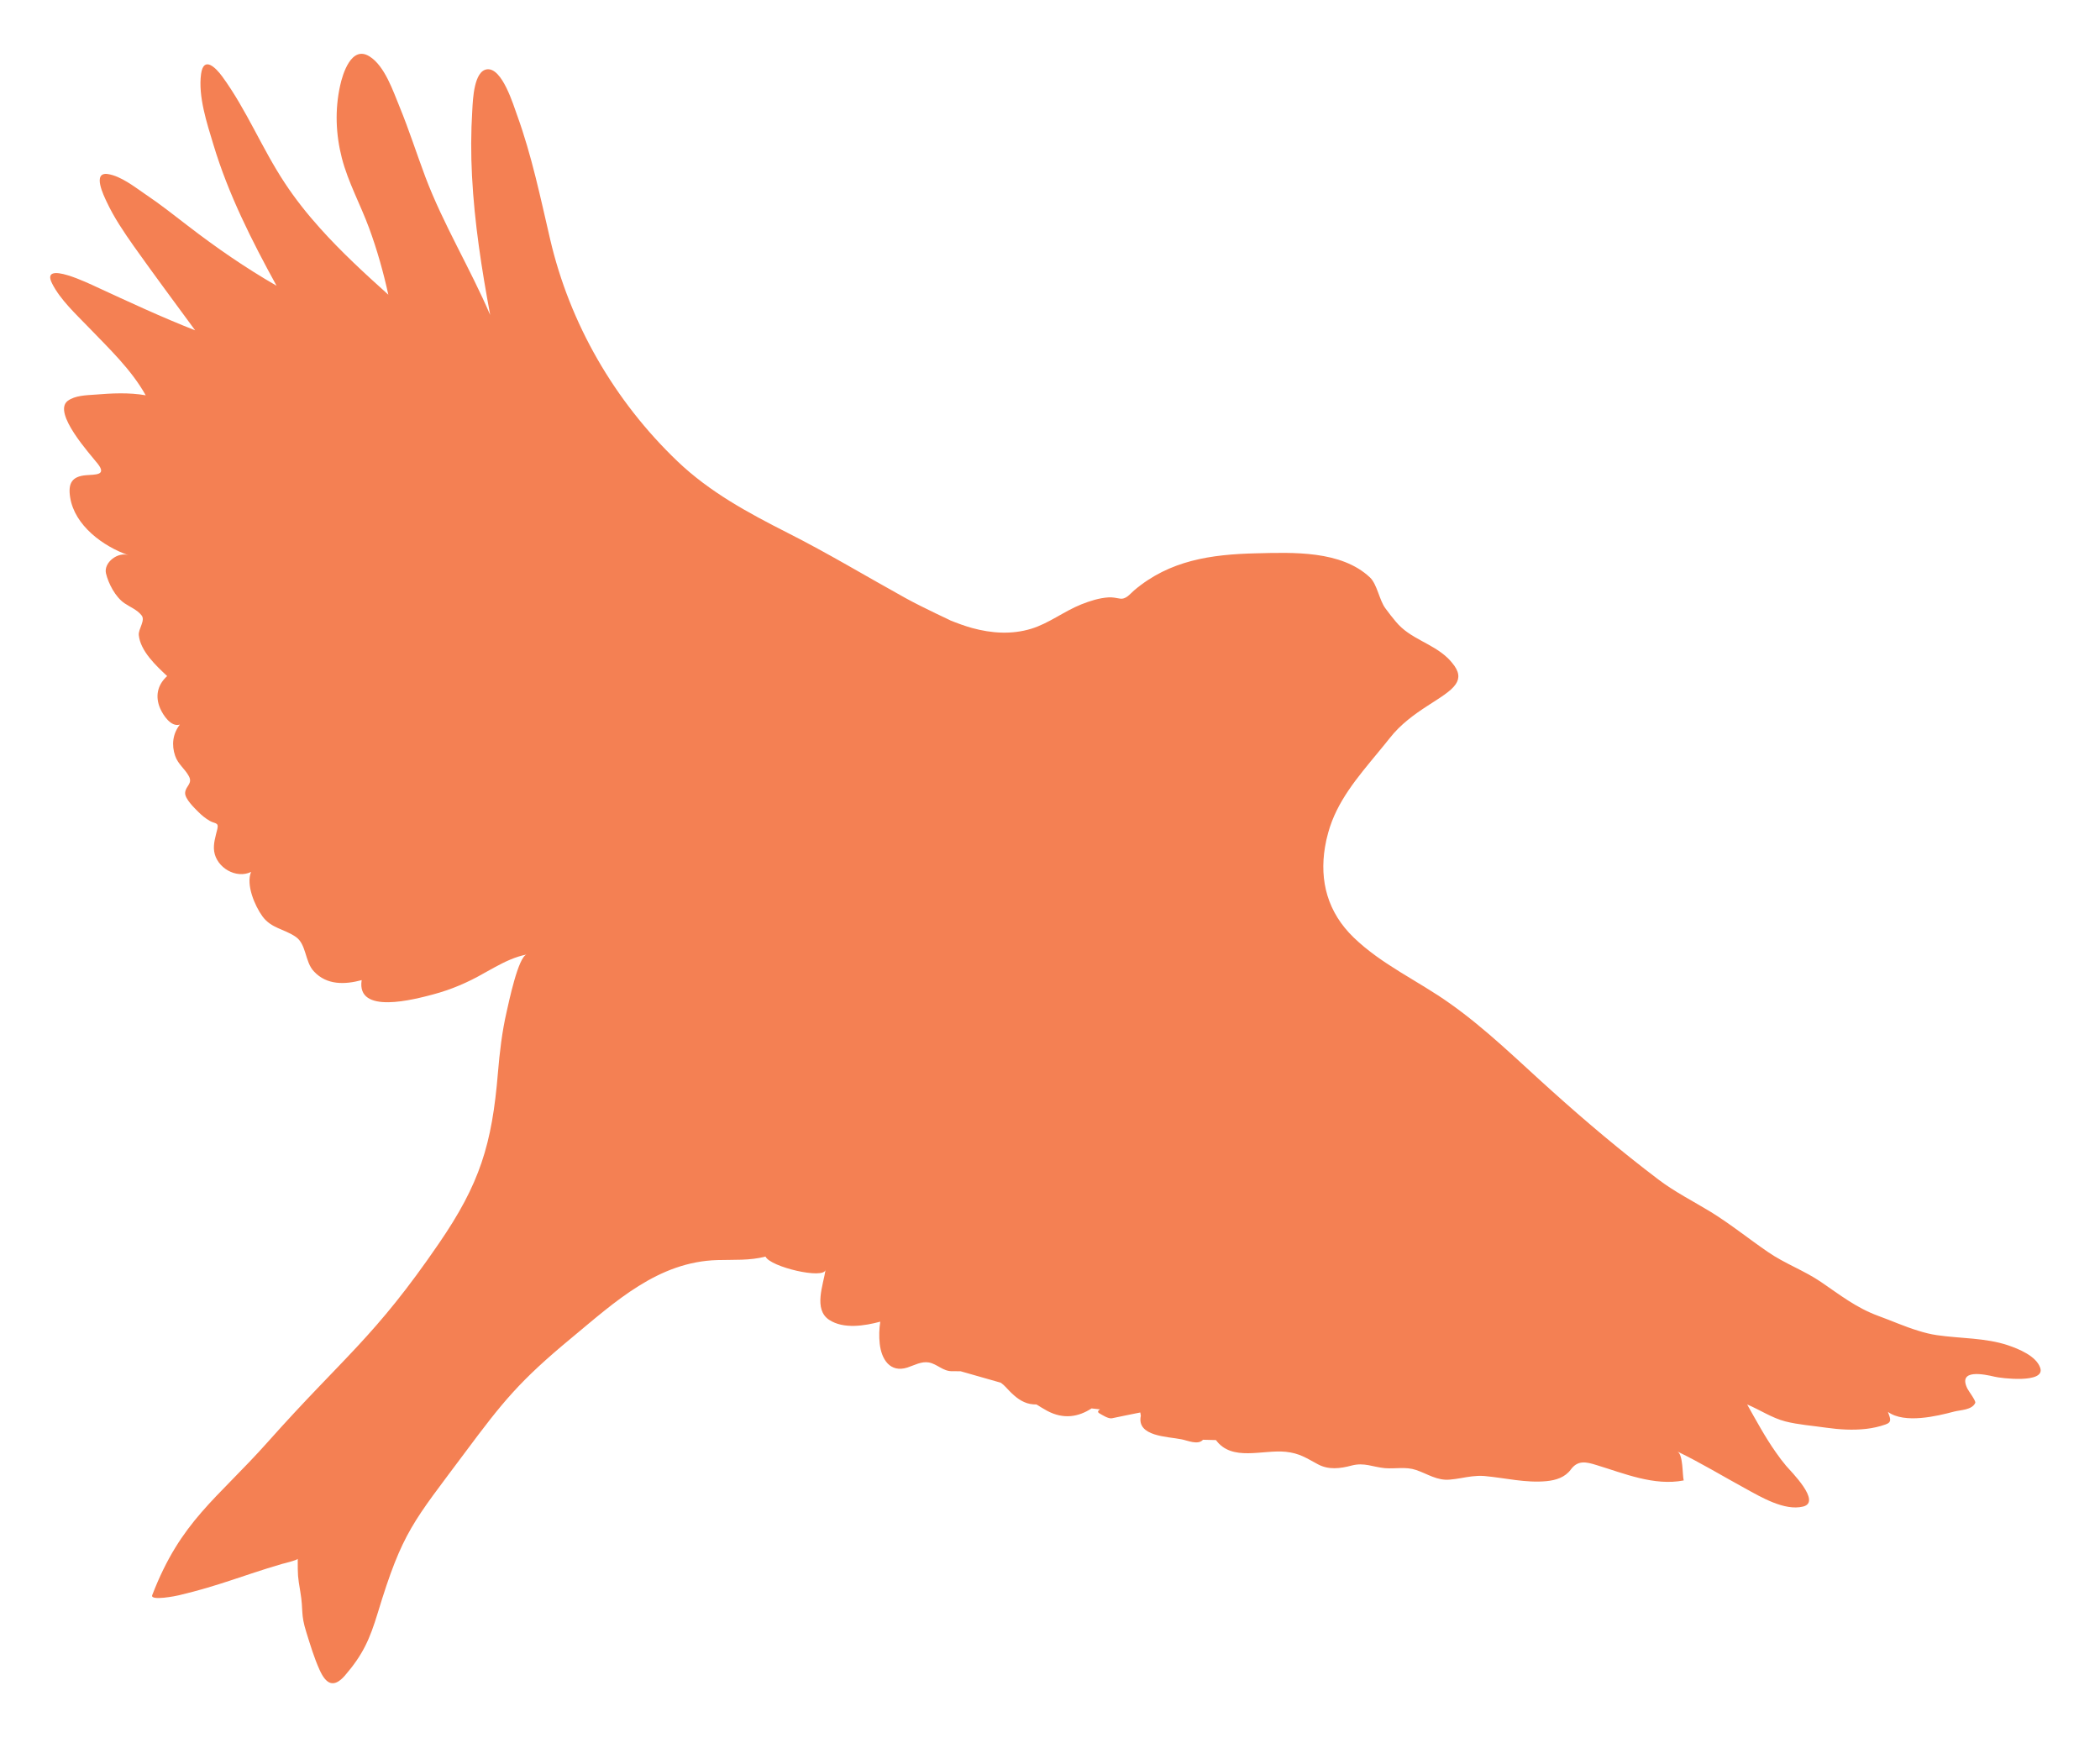
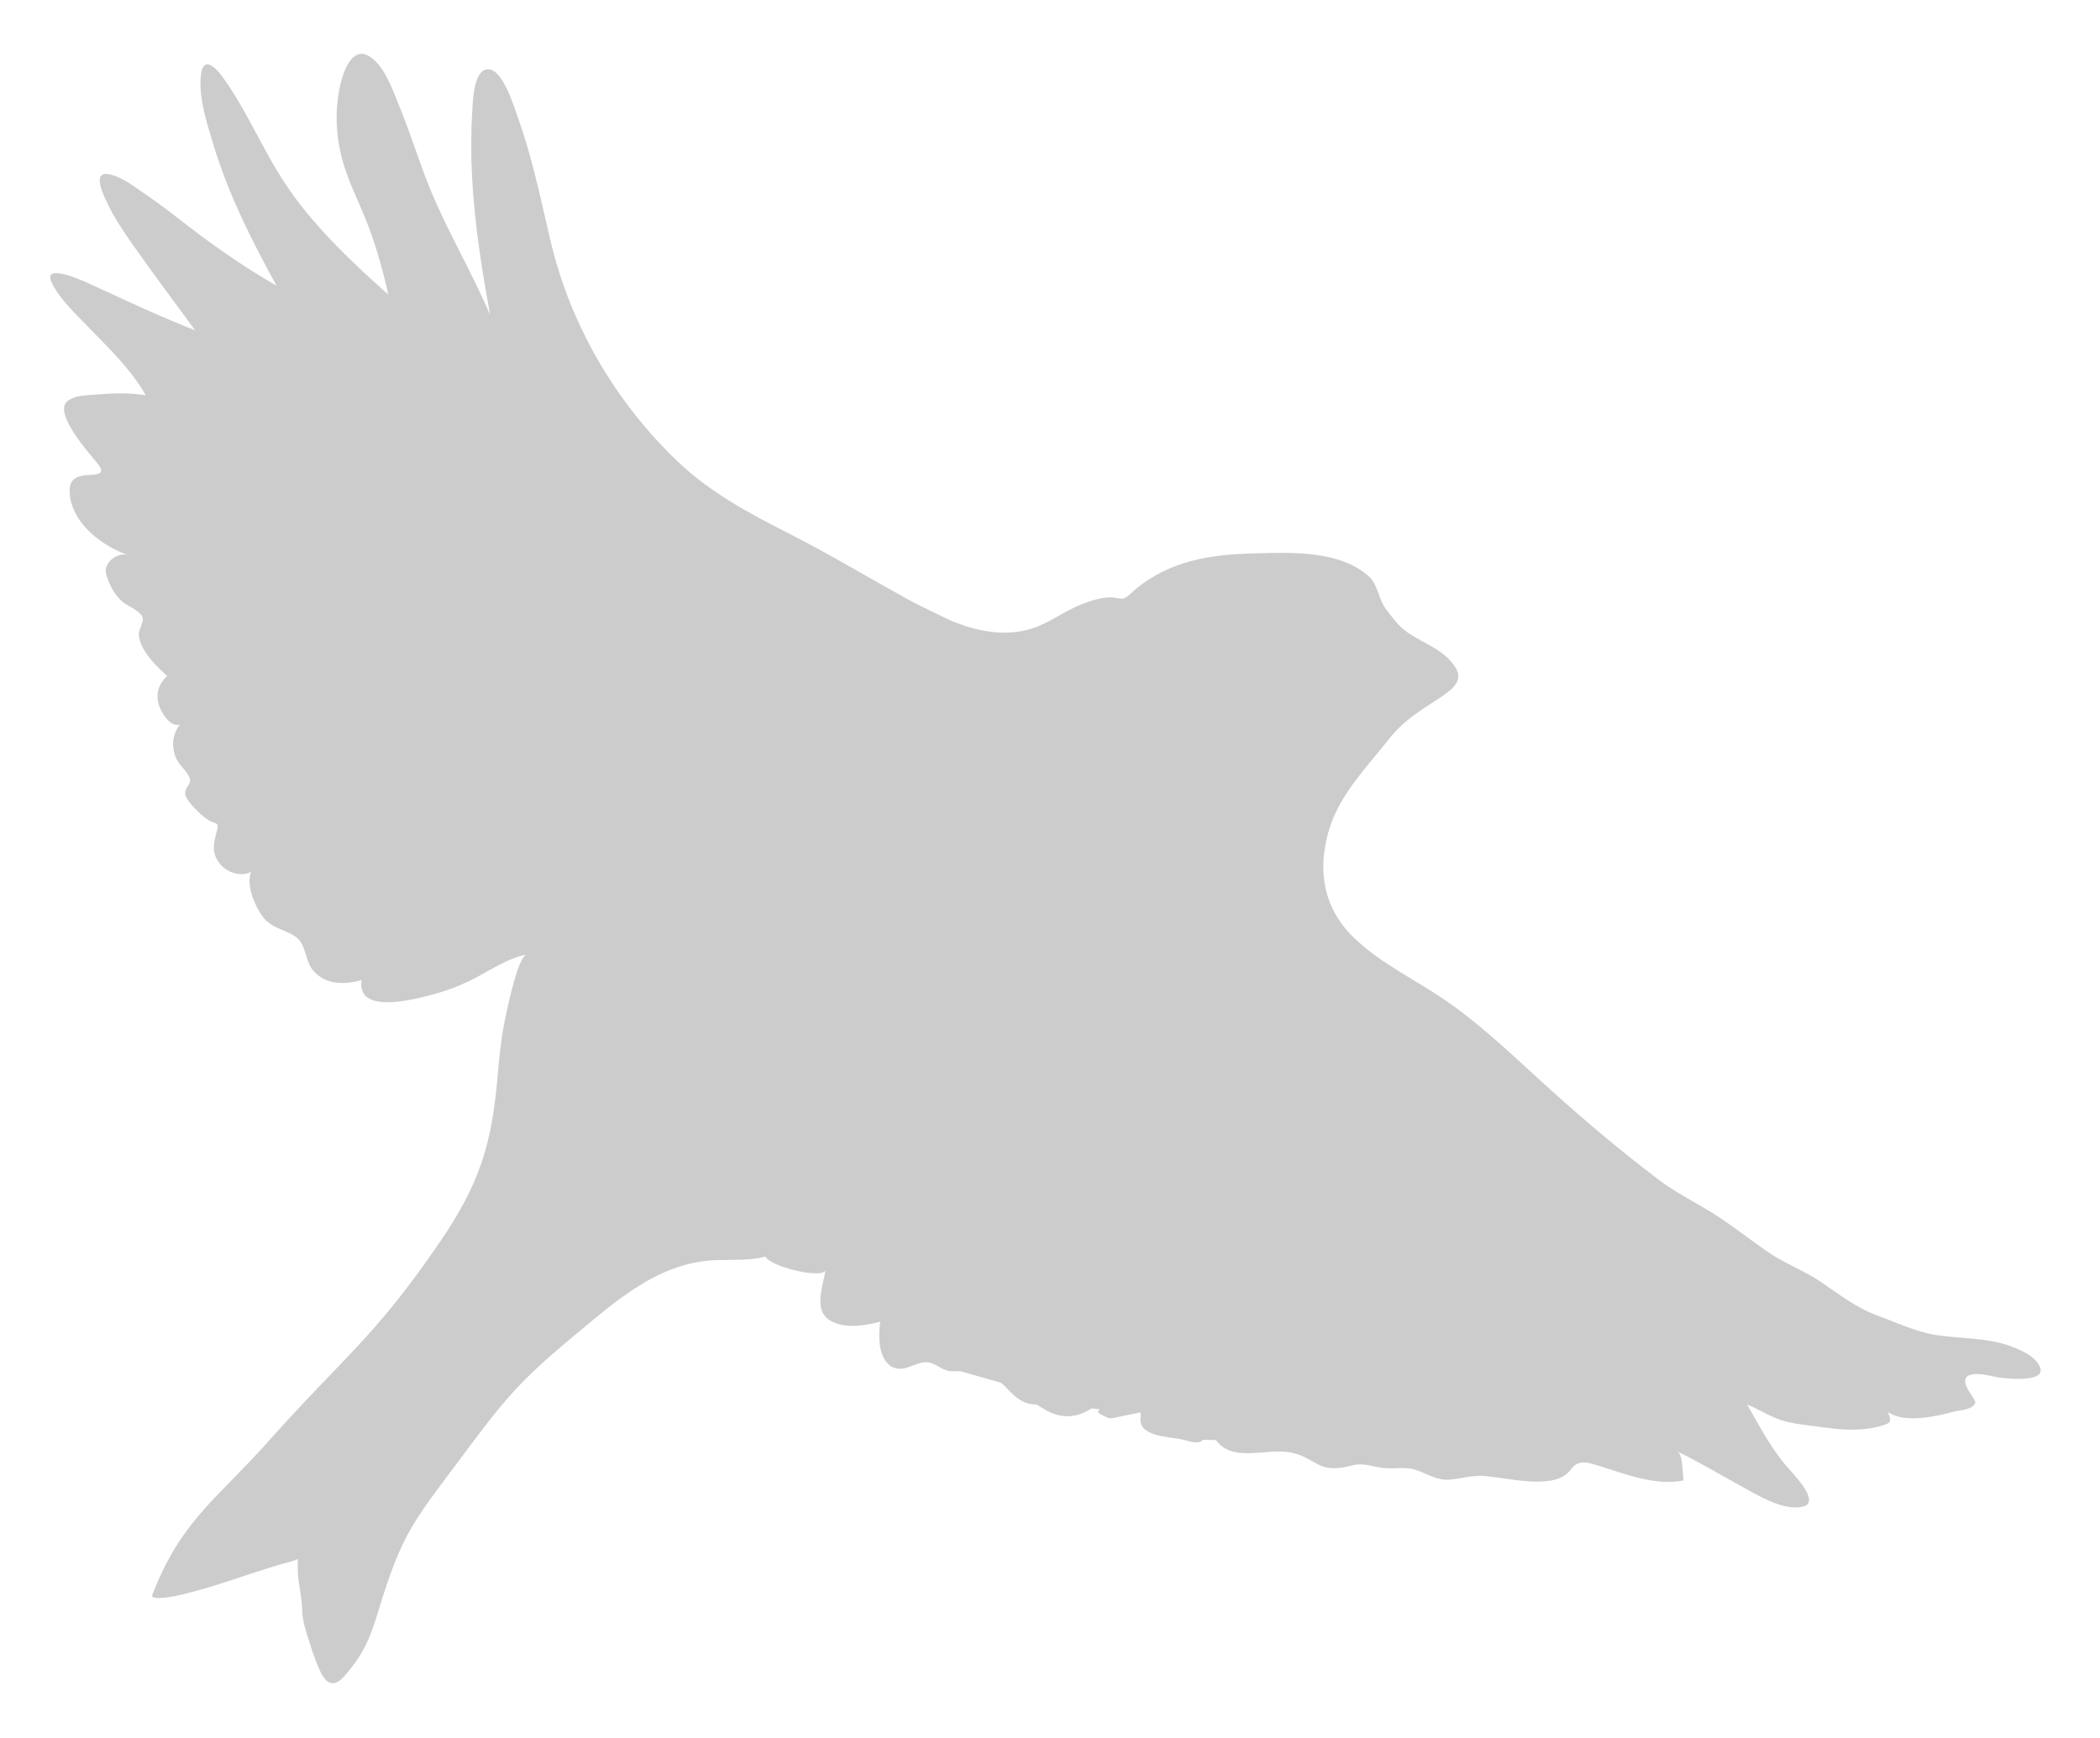
<svg xmlns="http://www.w3.org/2000/svg" version="1.1" id="Layer_1" x="0px" y="0px" width="168.657px" height="139.552px" viewBox="0 0 168.657 139.552" enable-background="new 0 0 168.657 139.552" xml:space="preserve">
  <g>
-     <path class="svg-bird" fill="#F48053" d="M163.857,109.855c-0.321-0.959-1.743-1.527-2.588-1.814c-1.808-0.608-3.835-0.538-5.712-0.814   c-0.511-0.073-1.015-0.203-1.508-0.358c-1.084-0.328-2.138-0.804-3.201-1.189c-1.782-0.656-3.068-1.682-4.607-2.729   c-1.345-0.914-2.895-1.468-4.244-2.396c-1.539-1.055-2.99-2.228-4.584-3.215c-1.4-0.854-2.914-1.618-4.216-2.607   c-2.973-2.252-5.813-4.645-8.59-7.144c-2.673-2.396-5.245-4.944-8.184-7.017c-2.538-1.803-5.448-3.101-7.7-5.276   c-2.102-2.024-2.757-4.547-2.311-7.256c0.064-0.39,0.148-0.774,0.258-1.161c0.688-2.518,2.359-4.45,4.008-6.452   c0.312-0.372,0.619-0.753,0.92-1.129c1.786-2.296,4.543-3.199,5.318-4.354c0.328-0.489,0.297-1.02-0.305-1.725   c-0.098-0.118-0.197-0.232-0.332-0.364c-1.282-1.228-3.024-1.535-4.172-2.924c-0.291-0.343-0.565-0.698-0.835-1.066   c-0.491-0.642-0.665-1.943-1.251-2.494c-2.314-2.174-6.182-2.005-9.122-1.934c-3.632,0.082-6.966,0.561-9.812,2.976   c-0.342,0.291-0.652,0.747-1.157,0.659c-0.317-0.054-0.571-0.114-0.897-0.096c-0.756,0.048-1.487,0.284-2.186,0.56   c-1.396,0.557-2.603,1.527-4.032,1.962c-1.58,0.479-3.188,0.362-4.745-0.062c-0.595-0.166-1.18-0.383-1.757-0.615   c0.118,0.036-2.085-0.962-3.574-1.782c-3.172-1.754-6.255-3.615-9.49-5.249c-3.172-1.609-6.25-3.271-8.843-5.746   c-5.052-4.833-8.645-11.046-10.222-17.826c-0.778-3.339-1.474-6.707-2.643-9.936c-0.307-0.841-1.201-3.85-2.419-3.716   c-1.058,0.122-1.142,2.414-1.188,3.233c0,0.029-0.004,0.05-0.004,0.073c-0.11,1.758-0.114,3.513-0.021,5.272   c0.194,3.753,0.774,7.459,1.459,11.152c-1.61-3.76-3.764-7.267-5.208-11.09c-0.699-1.866-1.307-3.768-2.063-5.615   c-0.524-1.261-1.189-3.3-2.431-4.067c-1.439-0.891-2.147,1.401-2.354,2.372c-0.422,1.928-0.346,3.894,0.144,5.803   c0.51,1.958,1.498,3.739,2.192,5.629c0.638,1.734,1.143,3.528,1.539,5.339c-1.901-1.707-3.786-3.444-5.487-5.343   c-1.02-1.136-1.977-2.336-2.822-3.62c-1.824-2.75-3.079-5.892-5.027-8.558c-0.52-0.711-1.494-1.688-1.702-0.209   c-0.246,1.807,0.472,3.963,0.986,5.664c1.201,3.998,3.081,7.712,5.075,11.347c-2.493-1.435-4.858-3.068-7.133-4.822   c-1.114-0.856-2.218-1.732-3.391-2.518c-0.847-0.575-1.963-1.468-3.02-1.629c-1.289-0.192-0.321,1.755-0.099,2.229   c0.589,1.261,1.372,2.416,2.174,3.556c1.612,2.271,3.284,4.517,4.932,6.765c-2.691-1.054-5.304-2.275-7.927-3.484   c-0.469-0.213-4.538-2.208-3.565-0.285c0.651,1.305,1.938,2.489,2.942,3.532c1.638,1.705,3.409,3.369,4.58,5.454   c-1.361-0.236-2.724-0.163-4.094-0.052c-0.694,0.052-1.578,0.063-2.168,0.498c-1.26,0.952,1.847,4.335,2.422,5.07   c0.71,0.914-0.184,0.84-0.957,0.903c-1.128,0.096-1.454,0.648-1.271,1.784c0.355,2.256,2.652,3.934,4.675,4.638   c-0.826-0.291-1.998,0.58-1.799,1.46c0.199,0.834,0.761,1.903,1.483,2.397c0.457,0.313,1.005,0.516,1.368,0.966   c0.345,0.41-0.263,1.096-0.215,1.594c0.125,1.282,1.392,2.465,2.278,3.292c-0.788,0.711-0.98,1.644-0.555,2.614   c0.236,0.531,0.867,1.508,1.577,1.28c-0.577,0.74-0.682,1.638-0.38,2.514c0.232,0.675,0.776,1.029,1.102,1.633   c0.323,0.604-0.261,0.782-0.3,1.324c-0.04,0.483,0.753,1.238,1.055,1.541c0.275,0.276,0.582,0.527,0.92,0.722   c0.411,0.24,0.737,0.104,0.614,0.642c-0.139,0.589-0.348,1.202-0.258,1.811c0.199,1.311,1.766,2.228,2.965,1.648   c-0.426,1.029,0.302,2.729,0.916,3.572c0.708,0.97,1.767,1.01,2.677,1.647c0.426,0.293,0.604,0.783,0.767,1.295   c0.169,0.531,0.312,1.092,0.693,1.482c1.024,1.103,2.483,1.059,3.829,0.693c-0.444,2.816,4.27,1.536,5.723,1.153   c1.445-0.382,2.8-0.962,4.094-1.706c0.278-0.158,0.551-0.31,0.826-0.457c0.832-0.455,1.685-0.871,2.625-1.051   c-0.694,0.125-1.48,3.981-1.628,4.615c-0.372,1.615-0.559,3.252-0.698,4.896c-0.474,5.754-1.459,8.915-4.73,13.684   c-5.215,7.621-7.631,9.085-13.746,15.952c-4.111,4.614-6.992,6.335-9.288,12.308c-0.188,0.487,1.969,0.059,2.143,0.01   c3.315-0.788,5.006-1.555,8.283-2.518c0.094-0.024,1.261-0.306,1.261-0.416c0,1.397,0,1.397,0.203,2.621   c0.273,1.622,0.005,1.748,0.495,3.309c0.316,1.005,0.619,2.029,1.054,2.989c0.519,1.156,1.133,1.493,2.03,0.471   c1.479-1.717,2.002-2.938,2.647-5.047c1.989-6.565,2.859-7.305,6.99-12.853c3.059-4.103,4.375-5.755,8.587-9.239   c3.477-2.88,6.922-6.102,11.701-6.238c1.307-0.037,2.591,0.052,3.861-0.28c0.384,0.836,4.703,1.855,4.823,1.058   c-0.177,1.21-0.99,3.176,0.287,4.022c1.165,0.762,2.846,0.483,4.107,0.148c-0.09,0.586-0.109,1.19-0.044,1.773   c0.138,1.247,0.832,2.355,2.225,1.909c0.551-0.18,1.124-0.513,1.723-0.406c0.684,0.127,1.139,0.725,1.886,0.701   c0.203-0.004,0.425-0.004,0.659,0.004l3.226,0.919c0.133,0.095,0.256,0.198,0.365,0.315c0.441,0.472,0.911,0.975,1.514,1.24   c0.308,0.14,0.647,0.199,0.992,0.194c0.275,0.169,0.557,0.348,0.84,0.502c1.346,0.724,2.549,0.489,3.584-0.185l0.68,0.077   c-0.16,0.093-0.232,0.214-0.053,0.318c0.232,0.133,0.729,0.456,1.01,0.397c0.766-0.151,1.518-0.324,2.277-0.465l0.042,0.262   c-0.354,1.682,2.158,1.663,3.276,1.895c0.479,0.093,1.322,0.483,1.716,0.033l1.042,0.026c1.28,1.752,3.739,0.753,5.6,0.941   c1.096,0.11,1.645,0.496,2.583,1c0.864,0.47,1.805,0.349,2.721,0.102c1.024-0.263,1.68,0.122,2.671,0.213   c0.848,0.067,1.663-0.136,2.49,0.144c0.93,0.311,1.693,0.875,2.728,0.774c0.298-0.024,0.577-0.069,0.86-0.116   c0.608-0.107,1.207-0.218,1.86-0.175c0.02,0,0.04,0.005,0.061,0.005c1.643,0.15,3.311,0.571,4.967,0.411   c0.763-0.073,1.501-0.305,1.965-0.942c0.56-0.753,1.213-0.613,2.05-0.352c2.215,0.671,4.631,1.7,7.01,1.236   c-0.117-0.473-0.033-2.102-0.52-2.33c1.875,0.903,3.641,1.98,5.463,2.973c1.242,0.681,3.154,1.827,4.646,1.455   c1.506-0.373-0.985-2.824-1.369-3.277c-0.287-0.348-0.557-0.694-0.808-1.062c-0.866-1.223-1.589-2.57-2.317-3.86   c1.042,0.436,1.973,1.077,3.068,1.361c1.07,0.271,2.191,0.344,3.281,0.505c1.059,0.148,2.139,0.216,3.207,0.095   c0.529-0.062,1.049-0.175,1.553-0.353c0.565-0.188,0.372-0.507,0.199-1.011c1.33,0.967,3.928,0.343,5.301-0.022   c0.528-0.14,1.445-0.121,1.711-0.701c0.074-0.154-0.551-0.972-0.63-1.145c-0.796-1.605,1.322-1.162,2.183-0.959   C160.63,110.681,164.292,111.145,163.857,109.855" />
+     <path class="svg-bird" fill="#cccccc" d="M163.857,109.855c-0.321-0.959-1.743-1.527-2.588-1.814c-1.808-0.608-3.835-0.538-5.712-0.814   c-0.511-0.073-1.015-0.203-1.508-0.358c-1.084-0.328-2.138-0.804-3.201-1.189c-1.782-0.656-3.068-1.682-4.607-2.729   c-1.345-0.914-2.895-1.468-4.244-2.396c-1.539-1.055-2.99-2.228-4.584-3.215c-1.4-0.854-2.914-1.618-4.216-2.607   c-2.973-2.252-5.813-4.645-8.59-7.144c-2.673-2.396-5.245-4.944-8.184-7.017c-2.538-1.803-5.448-3.101-7.7-5.276   c-2.102-2.024-2.757-4.547-2.311-7.256c0.064-0.39,0.148-0.774,0.258-1.161c0.688-2.518,2.359-4.45,4.008-6.452   c0.312-0.372,0.619-0.753,0.92-1.129c1.786-2.296,4.543-3.199,5.318-4.354c0.328-0.489,0.297-1.02-0.305-1.725   c-0.098-0.118-0.197-0.232-0.332-0.364c-1.282-1.228-3.024-1.535-4.172-2.924c-0.291-0.343-0.565-0.698-0.835-1.066   c-0.491-0.642-0.665-1.943-1.251-2.494c-2.314-2.174-6.182-2.005-9.122-1.934c-3.632,0.082-6.966,0.561-9.812,2.976   c-0.342,0.291-0.652,0.747-1.157,0.659c-0.317-0.054-0.571-0.114-0.897-0.096c-0.756,0.048-1.487,0.284-2.186,0.56   c-1.396,0.557-2.603,1.527-4.032,1.962c-1.58,0.479-3.188,0.362-4.745-0.062c-0.595-0.166-1.18-0.383-1.757-0.615   c0.118,0.036-2.085-0.962-3.574-1.782c-3.172-1.754-6.255-3.615-9.49-5.249c-3.172-1.609-6.25-3.271-8.843-5.746   c-5.052-4.833-8.645-11.046-10.222-17.826c-0.778-3.339-1.474-6.707-2.643-9.936c-0.307-0.841-1.201-3.85-2.419-3.716   c-1.058,0.122-1.142,2.414-1.188,3.233c0,0.029-0.004,0.05-0.004,0.073c-0.11,1.758-0.114,3.513-0.021,5.272   c0.194,3.753,0.774,7.459,1.459,11.152c-1.61-3.76-3.764-7.267-5.208-11.09c-0.699-1.866-1.307-3.768-2.063-5.615   c-0.524-1.261-1.189-3.3-2.431-4.067c-1.439-0.891-2.147,1.401-2.354,2.372c-0.422,1.928-0.346,3.894,0.144,5.803   c0.51,1.958,1.498,3.739,2.192,5.629c0.638,1.734,1.143,3.528,1.539,5.339c-1.901-1.707-3.786-3.444-5.487-5.343   c-1.02-1.136-1.977-2.336-2.822-3.62c-1.824-2.75-3.079-5.892-5.027-8.558c-0.52-0.711-1.494-1.688-1.702-0.209   c-0.246,1.807,0.472,3.963,0.986,5.664c1.201,3.998,3.081,7.712,5.075,11.347c-2.493-1.435-4.858-3.068-7.133-4.822   c-1.114-0.856-2.218-1.732-3.391-2.518c-0.847-0.575-1.963-1.468-3.02-1.629c-1.289-0.192-0.321,1.755-0.099,2.229   c0.589,1.261,1.372,2.416,2.174,3.556c1.612,2.271,3.284,4.517,4.932,6.765c-2.691-1.054-5.304-2.275-7.927-3.484   c-0.469-0.213-4.538-2.208-3.565-0.285c0.651,1.305,1.938,2.489,2.942,3.532c1.638,1.705,3.409,3.369,4.58,5.454   c-1.361-0.236-2.724-0.163-4.094-0.052c-0.694,0.052-1.578,0.063-2.168,0.498c-1.26,0.952,1.847,4.335,2.422,5.07   c0.71,0.914-0.184,0.84-0.957,0.903c-1.128,0.096-1.454,0.648-1.271,1.784c0.355,2.256,2.652,3.934,4.675,4.638   c-0.826-0.291-1.998,0.58-1.799,1.46c0.199,0.834,0.761,1.903,1.483,2.397c0.457,0.313,1.005,0.516,1.368,0.966   c0.345,0.41-0.263,1.096-0.215,1.594c0.125,1.282,1.392,2.465,2.278,3.292c-0.788,0.711-0.98,1.644-0.555,2.614   c0.236,0.531,0.867,1.508,1.577,1.28c-0.577,0.74-0.682,1.638-0.38,2.514c0.232,0.675,0.776,1.029,1.102,1.633   c0.323,0.604-0.261,0.782-0.3,1.324c-0.04,0.483,0.753,1.238,1.055,1.541c0.275,0.276,0.582,0.527,0.92,0.722   c0.411,0.24,0.737,0.104,0.614,0.642c-0.139,0.589-0.348,1.202-0.258,1.811c0.199,1.311,1.766,2.228,2.965,1.648   c-0.426,1.029,0.302,2.729,0.916,3.572c0.708,0.97,1.767,1.01,2.677,1.647c0.426,0.293,0.604,0.783,0.767,1.295   c0.169,0.531,0.312,1.092,0.693,1.482c1.024,1.103,2.483,1.059,3.829,0.693c-0.444,2.816,4.27,1.536,5.723,1.153   c1.445-0.382,2.8-0.962,4.094-1.706c0.278-0.158,0.551-0.31,0.826-0.457c0.832-0.455,1.685-0.871,2.625-1.051   c-0.694,0.125-1.48,3.981-1.628,4.615c-0.372,1.615-0.559,3.252-0.698,4.896c-0.474,5.754-1.459,8.915-4.73,13.684   c-5.215,7.621-7.631,9.085-13.746,15.952c-4.111,4.614-6.992,6.335-9.288,12.308c-0.188,0.487,1.969,0.059,2.143,0.01   c3.315-0.788,5.006-1.555,8.283-2.518c0.094-0.024,1.261-0.306,1.261-0.416c0,1.397,0,1.397,0.203,2.621   c0.273,1.622,0.005,1.748,0.495,3.309c0.316,1.005,0.619,2.029,1.054,2.989c0.519,1.156,1.133,1.493,2.03,0.471   c1.479-1.717,2.002-2.938,2.647-5.047c1.989-6.565,2.859-7.305,6.99-12.853c3.059-4.103,4.375-5.755,8.587-9.239   c3.477-2.88,6.922-6.102,11.701-6.238c1.307-0.037,2.591,0.052,3.861-0.28c0.384,0.836,4.703,1.855,4.823,1.058   c-0.177,1.21-0.99,3.176,0.287,4.022c1.165,0.762,2.846,0.483,4.107,0.148c-0.09,0.586-0.109,1.19-0.044,1.773   c0.138,1.247,0.832,2.355,2.225,1.909c0.551-0.18,1.124-0.513,1.723-0.406c0.684,0.127,1.139,0.725,1.886,0.701   c0.203-0.004,0.425-0.004,0.659,0.004l3.226,0.919c0.133,0.095,0.256,0.198,0.365,0.315c0.441,0.472,0.911,0.975,1.514,1.24   c0.308,0.14,0.647,0.199,0.992,0.194c0.275,0.169,0.557,0.348,0.84,0.502c1.346,0.724,2.549,0.489,3.584-0.185l0.68,0.077   c-0.16,0.093-0.232,0.214-0.053,0.318c0.232,0.133,0.729,0.456,1.01,0.397c0.766-0.151,1.518-0.324,2.277-0.465l0.042,0.262   c-0.354,1.682,2.158,1.663,3.276,1.895c0.479,0.093,1.322,0.483,1.716,0.033l1.042,0.026c1.28,1.752,3.739,0.753,5.6,0.941   c1.096,0.11,1.645,0.496,2.583,1c0.864,0.47,1.805,0.349,2.721,0.102c1.024-0.263,1.68,0.122,2.671,0.213   c0.848,0.067,1.663-0.136,2.49,0.144c0.93,0.311,1.693,0.875,2.728,0.774c0.298-0.024,0.577-0.069,0.86-0.116   c0.608-0.107,1.207-0.218,1.86-0.175c0.02,0,0.04,0.005,0.061,0.005c1.643,0.15,3.311,0.571,4.967,0.411   c0.763-0.073,1.501-0.305,1.965-0.942c0.56-0.753,1.213-0.613,2.05-0.352c2.215,0.671,4.631,1.7,7.01,1.236   c-0.117-0.473-0.033-2.102-0.52-2.33c1.875,0.903,3.641,1.98,5.463,2.973c1.242,0.681,3.154,1.827,4.646,1.455   c1.506-0.373-0.985-2.824-1.369-3.277c-0.287-0.348-0.557-0.694-0.808-1.062c-0.866-1.223-1.589-2.57-2.317-3.86   c1.042,0.436,1.973,1.077,3.068,1.361c1.07,0.271,2.191,0.344,3.281,0.505c1.059,0.148,2.139,0.216,3.207,0.095   c0.529-0.062,1.049-0.175,1.553-0.353c0.565-0.188,0.372-0.507,0.199-1.011c1.33,0.967,3.928,0.343,5.301-0.022   c0.528-0.14,1.445-0.121,1.711-0.701c0.074-0.154-0.551-0.972-0.63-1.145c-0.796-1.605,1.322-1.162,2.183-0.959   C160.63,110.681,164.292,111.145,163.857,109.855" />
  </g>
</svg>
